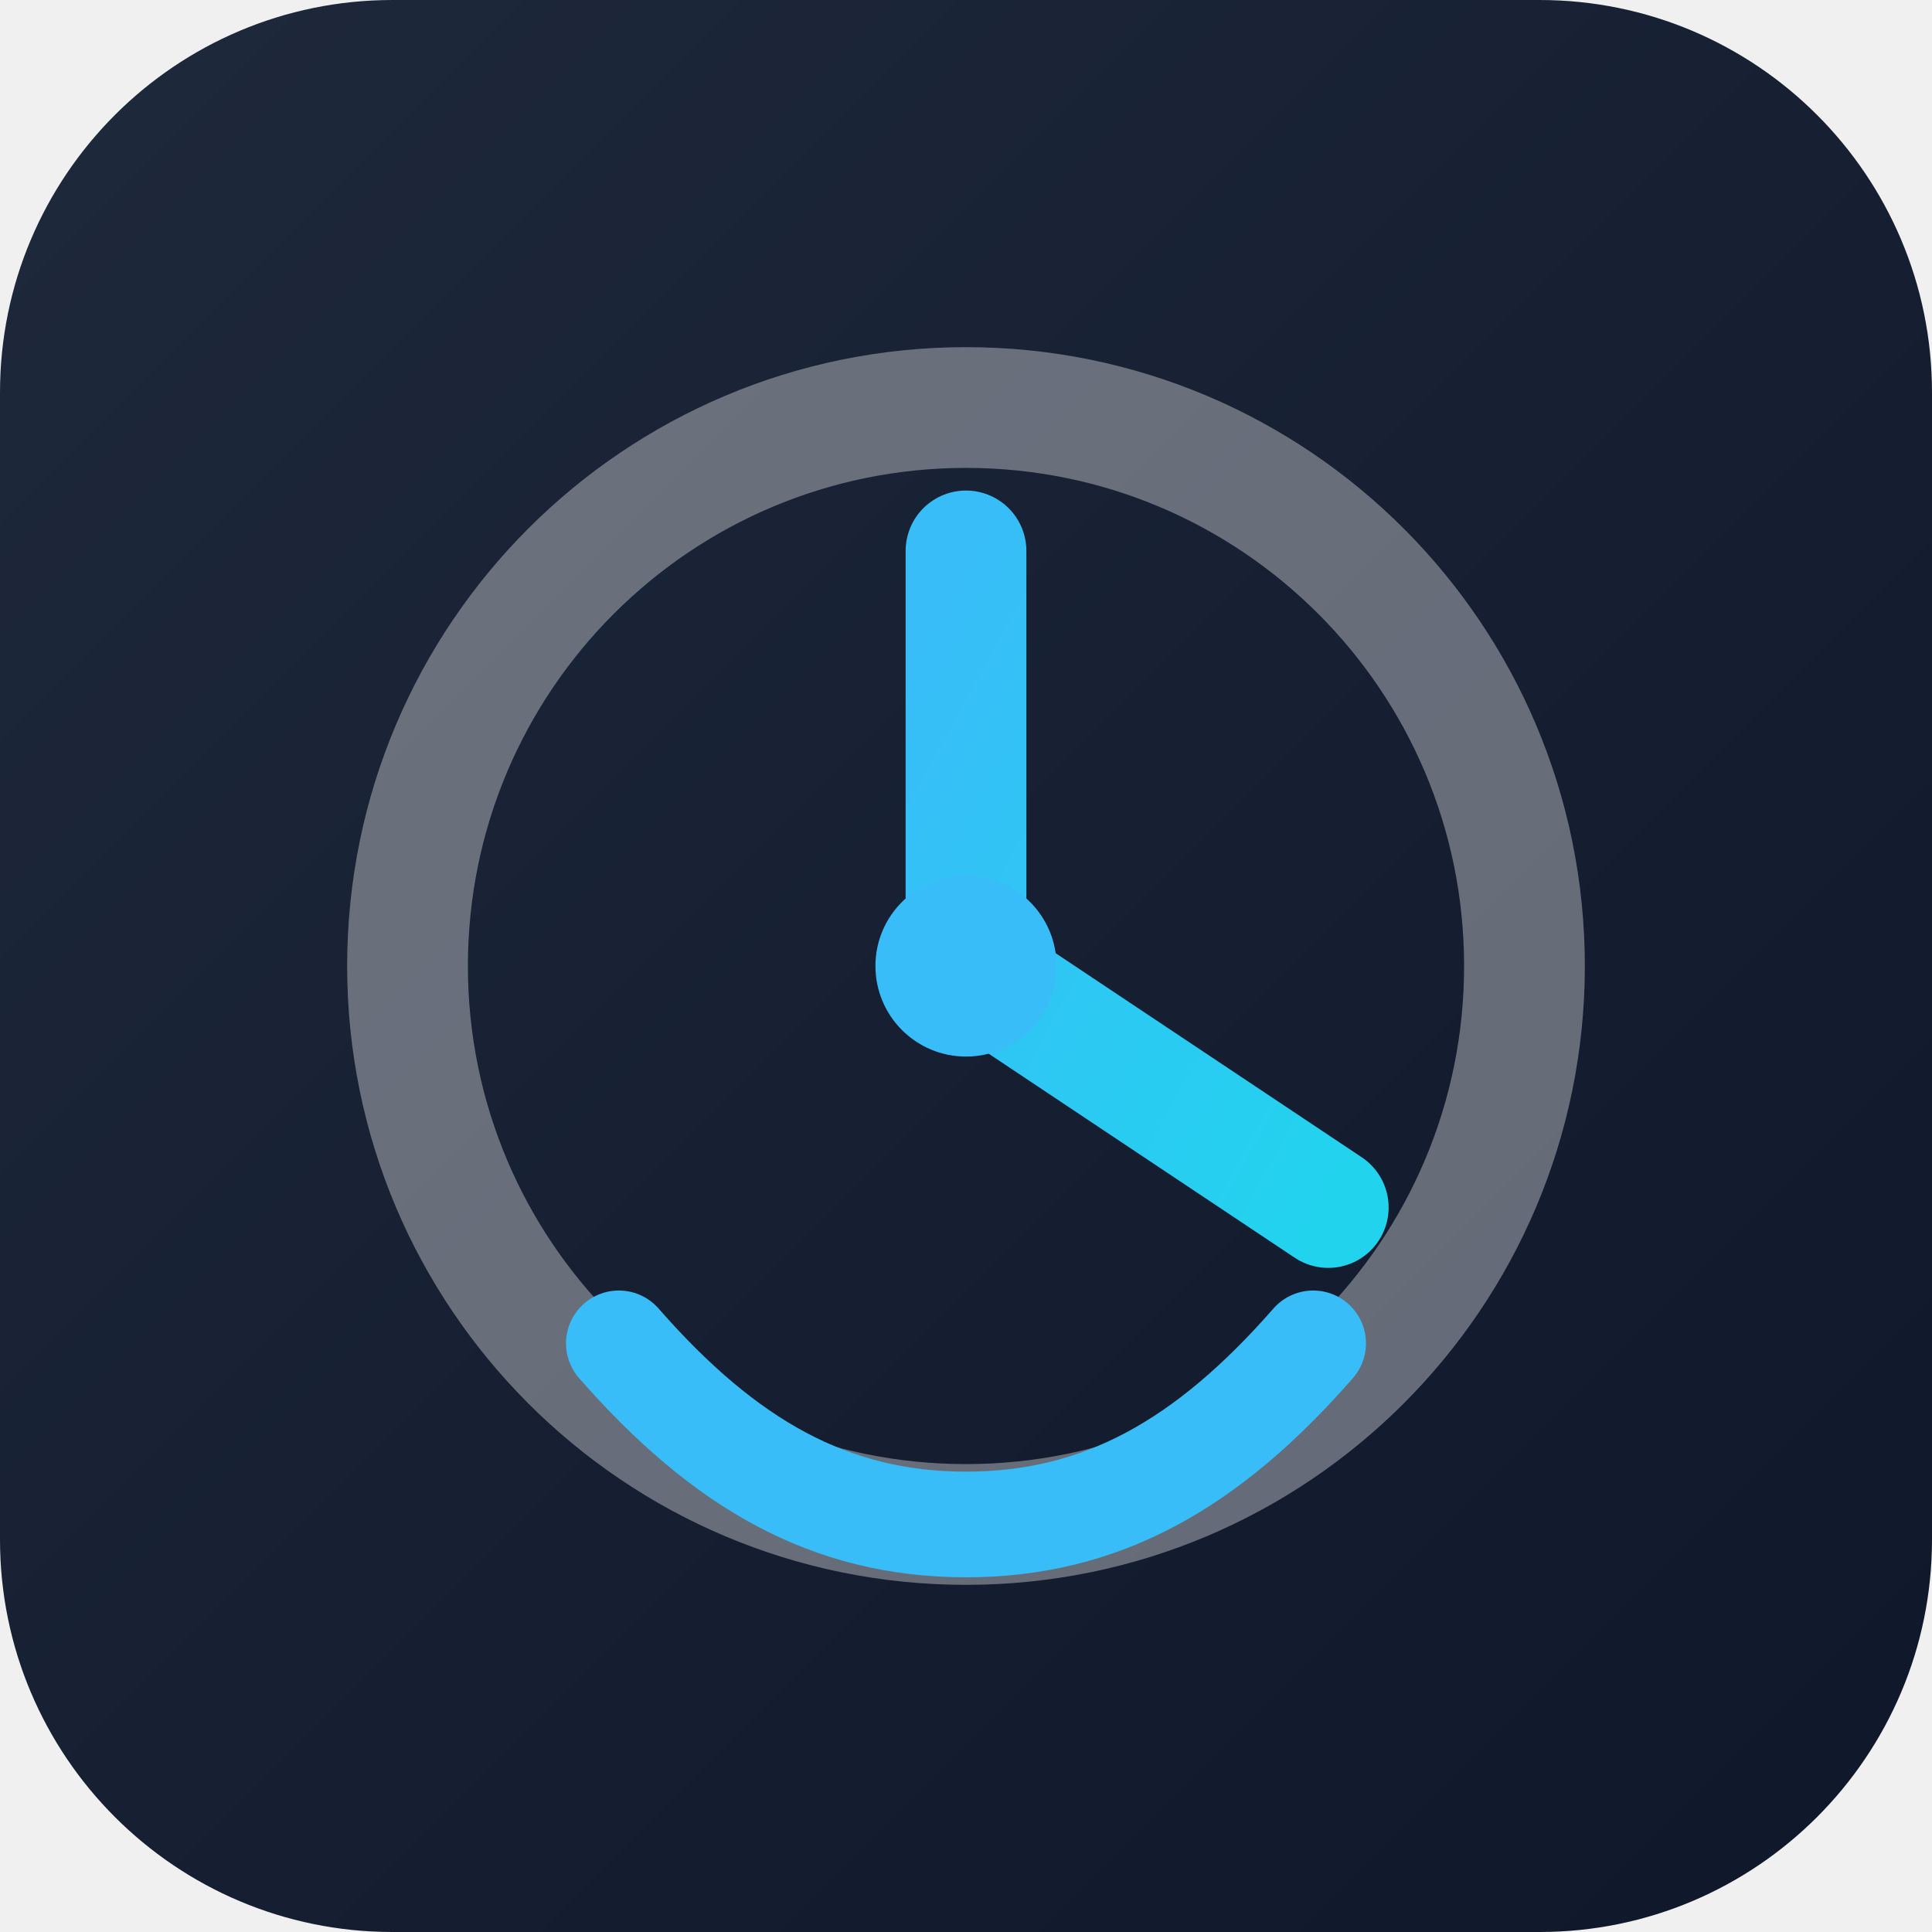
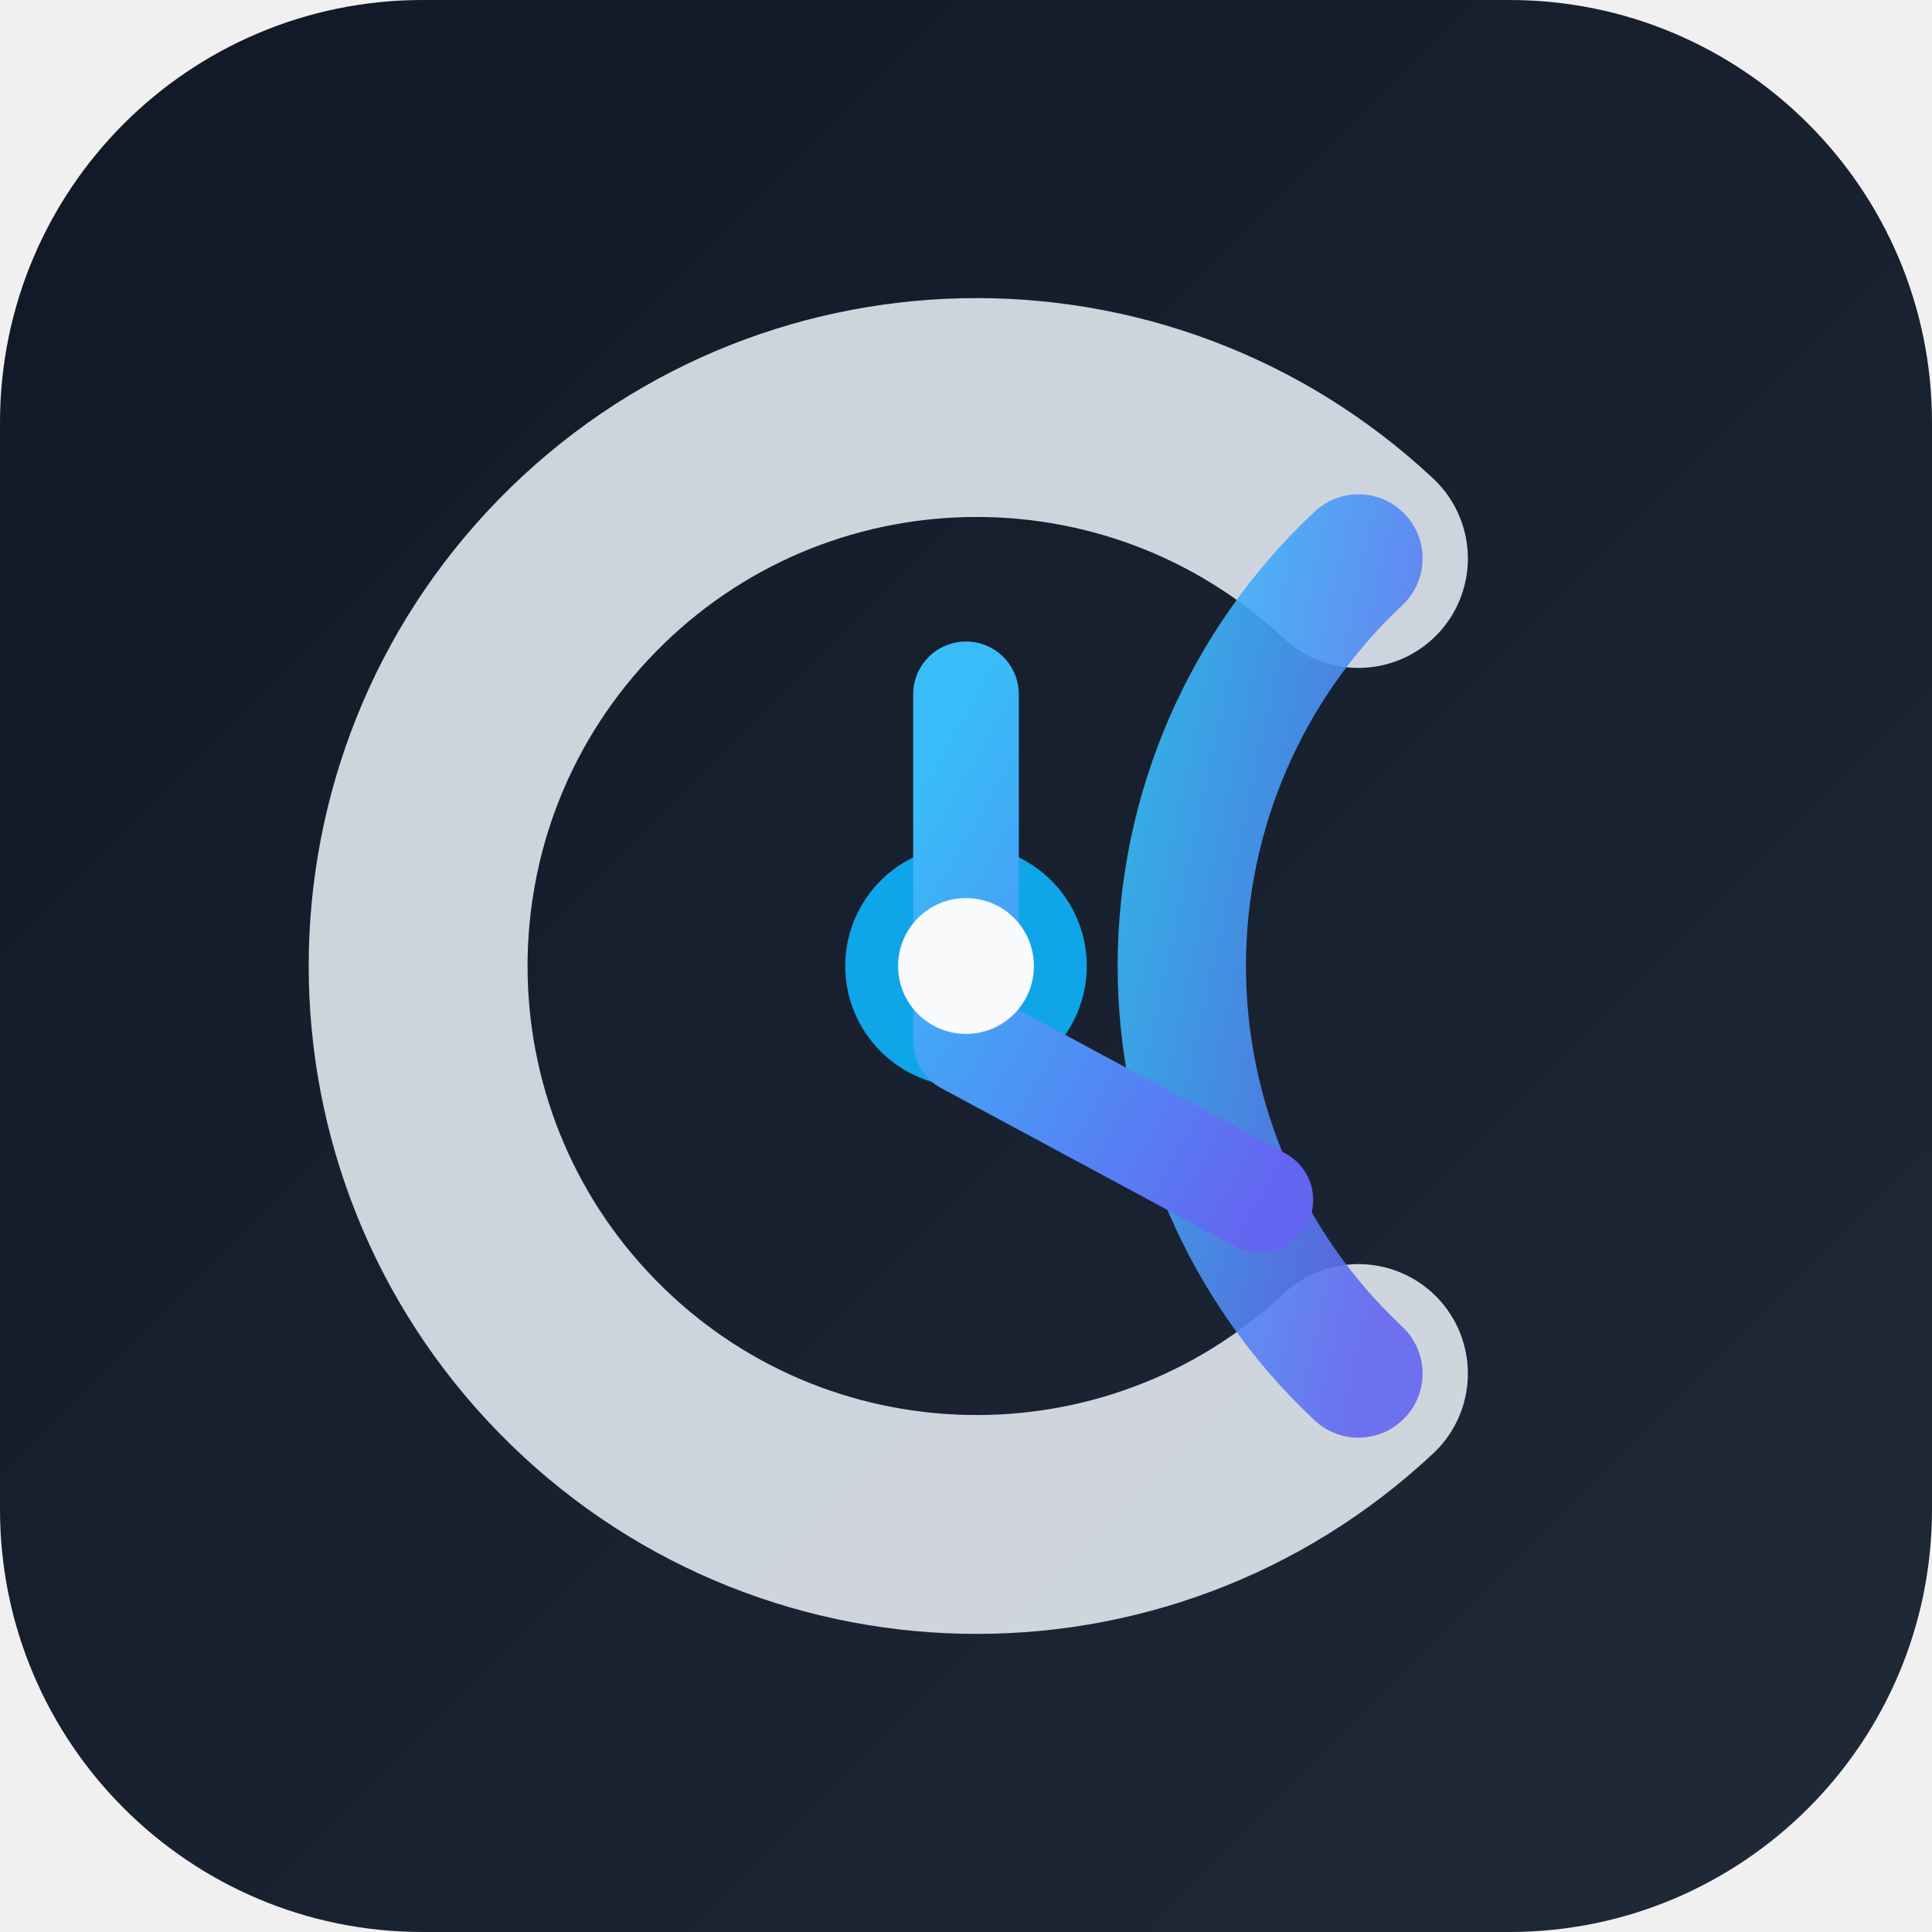
- <svg xmlns="http://www.w3.org/2000/svg" viewBox="0 0 512 512" role="img" aria-label="Shift Recorder icon">
+ <svg xmlns="http://www.w3.org/2000/svg" viewBox="0 0 512 512" role="img" aria-label="Chrona icon">
  <defs>
-     <linearGradient id="bg" x1="0" y1="0" x2="1" y2="1">
-       <stop offset="0%" stop-color="#1e293b" />
-       <stop offset="100%" stop-color="#0f172a" />
+     <linearGradient id="chrona-bg" x1="0" y1="0" x2="1" y2="1">
+       <stop offset="0%" stop-color="#111827" />
+       <stop offset="100%" stop-color="#1f2937" />
    </linearGradient>
-     <linearGradient id="hand" x1="0" y1="0" x2="1" y2="1">
+     <linearGradient id="chrona-accent" x1="0" y1="0" x2="1" y2="1">
      <stop offset="0%" stop-color="#38bdf8" />
-       <stop offset="100%" stop-color="#22d3ee" />
+       <stop offset="100%" stop-color="#6366f1" />
    </linearGradient>
  </defs>
-   <rect width="512" height="512" rx="104" fill="url(#bg)" />
-   <g fill="none" stroke="white" stroke-width="32" stroke-linecap="round" stroke-linejoin="round">
-     <circle cx="256" cy="256" r="148" opacity="0.35" />
-     <path d="M256 146v110l96 64" stroke="url(#hand)" />
-   </g>
-   <circle cx="256" cy="256" r="24" fill="#38bdf8" />
-   <path d="M164 356c28 32 56 48 92 48s64-16 92-48" fill="none" stroke="#38bdf8" stroke-width="28" stroke-linecap="round" />
+   <rect width="512" height="512" rx="112" fill="url(#chrona-bg)" />
+   <path d="M360 148a148 148 0 1 0 0 216" fill="none" stroke="#e2e8f0" stroke-width="58" stroke-linecap="round" stroke-linejoin="round" opacity="0.9" />
+   <path d="M360 148a148 148 0 0 0 0 216" fill="none" stroke="url(#chrona-accent)" stroke-width="34" stroke-linecap="round" stroke-linejoin="round" opacity="0.9" />
+   <circle cx="256" cy="256" r="32" fill="#0ea5e9" />
+   <path d="M256 184v92l78 42" fill="none" stroke="url(#chrona-accent)" stroke-width="28" stroke-linecap="round" stroke-linejoin="round" />
+   <circle cx="256" cy="256" r="18" fill="#f8fafc" />
</svg>
